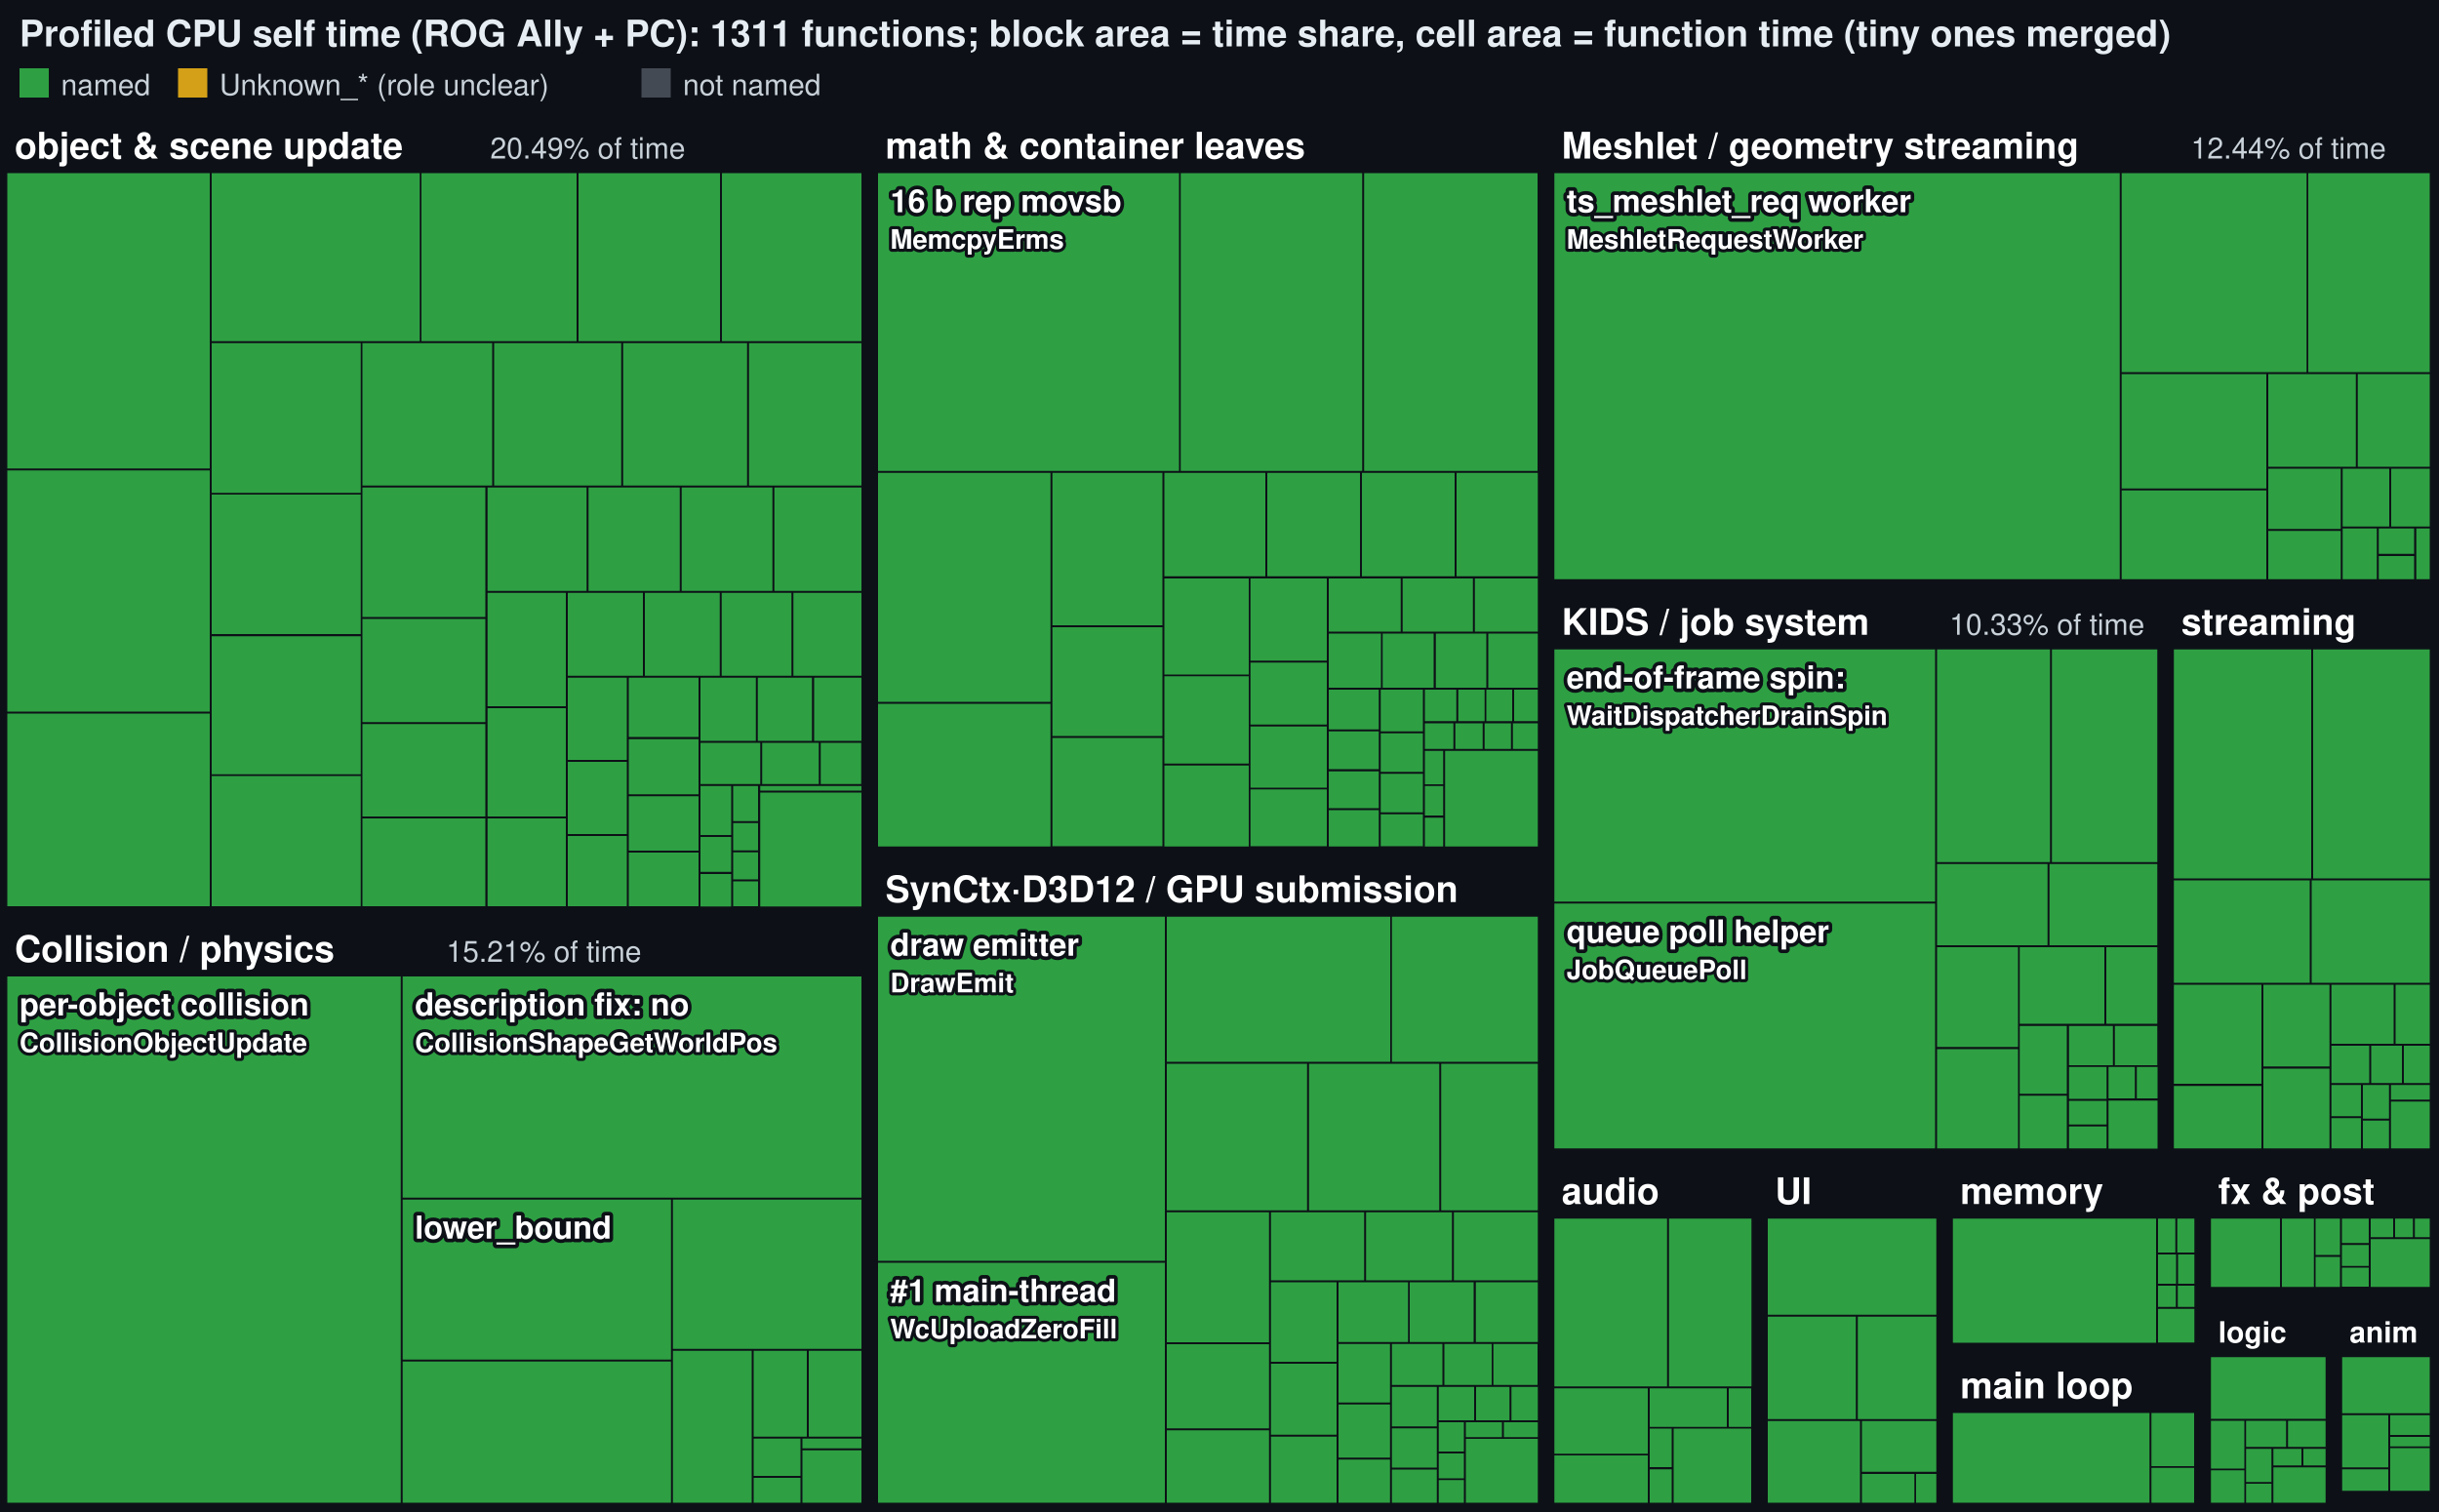
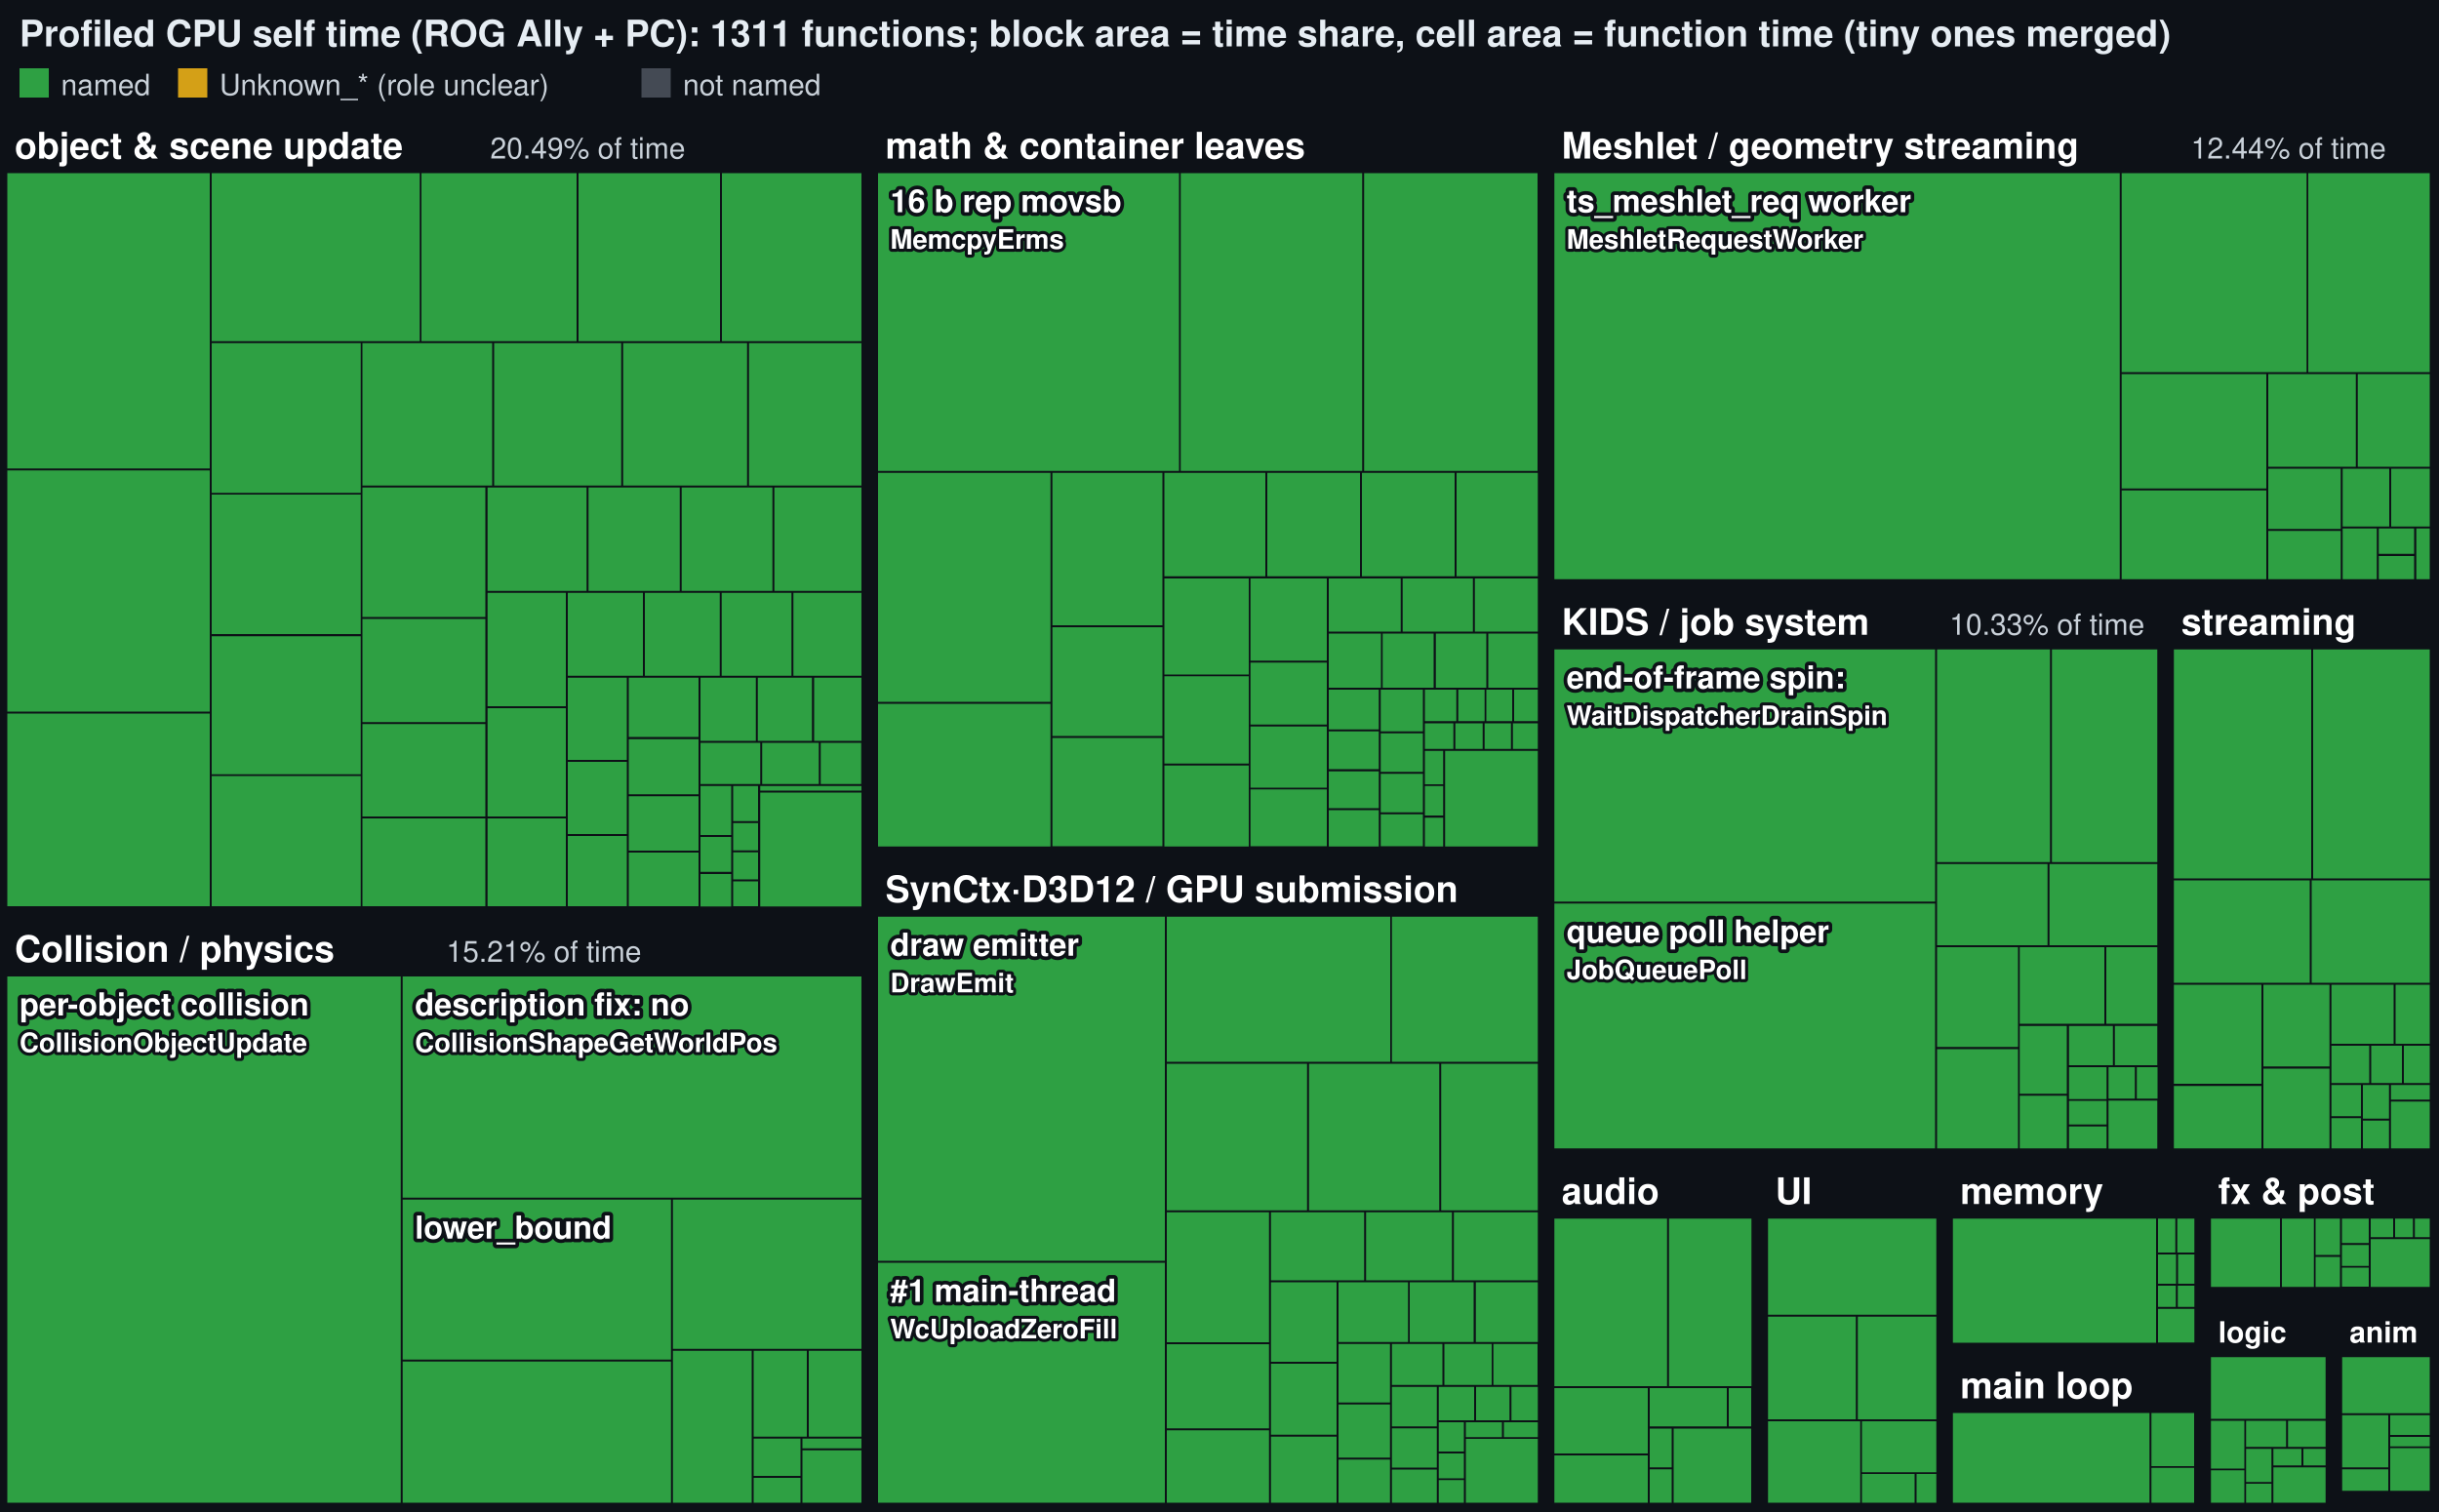
<svg xmlns="http://www.w3.org/2000/svg" viewBox="0 0 1000 620" style="width:100%;height:auto" font-family="Segoe UI,Helvetica,Arial,sans-serif">
  <rect width="100%" height="100%" fill="#0d1117" />
  <text x="8" y="19" fill="#e6edf3" font-size="15" font-weight="700">Profiled CPU self time (ROG Ally + PC): 1311 functions; block area = time share, cell area = function time (tiny ones merged)</text>
  <rect x="8" y="28" width="12" height="12" fill="#2ea043" />
  <text x="25" y="39" fill="#c9d1d9" font-size="12">named</text>
  <rect x="73" y="28" width="12" height="12" fill="#d4a017" />
  <text x="90" y="39" fill="#c9d1d9" font-size="12">Unknown_* (role unclear)</text>
  <rect x="263" y="28" width="12" height="12" fill="#444a54" />
  <text x="280" y="39" fill="#c9d1d9" font-size="12">not named</text>
  <rect x="637.3" y="71.0" width="231.8" height="166.5" fill="#2ea043" />
  <text x="642.3" y="87.0" fill="#fff" font-size="13" font-weight="600" stroke="#0d1117" stroke-width="3" stroke-linejoin="round" paint-order="stroke">ts_meshlet_req worker</text>
  <text x="642.3" y="102.0" fill="#fff" font-size="11" font-weight="600" stroke="#0d1117" stroke-width="2.5" stroke-linejoin="round" paint-order="stroke">MeshletRequestWorker</text>
  <rect x="869.9" y="71.0" width="75.8" height="81.6" fill="#2ea043" />
  <rect x="946.4" y="71.0" width="49.8" height="81.6" fill="#2ea043" />
  <rect x="869.9" y="153.4" width="59.3" height="46.9" fill="#2ea043" />
  <rect x="869.9" y="201.1" width="59.3" height="36.4" fill="#2ea043" />
  <rect x="930.0" y="153.4" width="35.9" height="38.0" fill="#2ea043" />
  <rect x="966.7" y="153.4" width="29.5" height="38.0" fill="#2ea043" />
  <rect x="930.0" y="192.2" width="29.7" height="24.7" fill="#2ea043" />
  <rect x="930.0" y="217.7" width="29.7" height="19.8" fill="#2ea043" />
  <rect x="960.5" y="192.2" width="19.1" height="23.7" fill="#2ea043" />
  <rect x="980.4" y="192.2" width="15.8" height="23.7" fill="#2ea043" />
  <rect x="960.5" y="216.7" width="14.0" height="20.8" fill="#2ea043" />
  <rect x="975.3" y="216.7" width="14.5" height="10.4" fill="#2ea043" />
  <rect x="975.3" y="228.0" width="14.5" height="9.5" fill="#2ea043" />
  <rect x="990.7" y="216.7" width="5.5" height="20.8" fill="#2ea043" />
  <text x="640.3" y="65.0" fill="#fff" font-size="15" font-weight="700" stroke="#0d1117" stroke-width="3" stroke-linejoin="round" paint-order="stroke">Meshlet / geometry streaming</text>
  <text x="898.3" y="65.0" fill="#c9d1d9" font-size="12" font-weight="400" stroke="#0d1117" stroke-width="3" stroke-linejoin="round" paint-order="stroke">12.44% of time</text>
  <rect x="3.0" y="400.4" width="161.3" height="215.8" fill="#2ea043" />
  <text x="8.0" y="416.4" fill="#fff" font-size="13" font-weight="600" stroke="#0d1117" stroke-width="3" stroke-linejoin="round" paint-order="stroke">per-object collision</text>
  <text x="8.0" y="431.4" fill="#fff" font-size="11" font-weight="600" stroke="#0d1117" stroke-width="2.5" stroke-linejoin="round" paint-order="stroke">CollisionObjectUpdate</text>
  <rect x="165.1" y="400.4" width="188.1" height="90.7" fill="#2ea043" />
  <text x="170.1" y="416.4" fill="#fff" font-size="13" font-weight="600" stroke="#0d1117" stroke-width="3" stroke-linejoin="round" paint-order="stroke">description fix: no</text>
  <text x="170.1" y="431.4" fill="#fff" font-size="11" font-weight="600" stroke="#0d1117" stroke-width="2.5" stroke-linejoin="round" paint-order="stroke">CollisionShapeGetWorldPos</text>
  <rect x="165.1" y="491.9" width="110.0" height="65.6" fill="#2ea043" />
  <text x="170.1" y="507.9" fill="#fff" font-size="13" font-weight="600" stroke="#0d1117" stroke-width="3" stroke-linejoin="round" paint-order="stroke">lower_bound</text>
  <rect x="165.1" y="558.3" width="110.0" height="57.9" fill="#2ea043" />
  <rect x="275.9" y="491.9" width="77.3" height="61.2" fill="#2ea043" />
  <rect x="275.9" y="553.9" width="32.3" height="62.3" fill="#2ea043" />
  <rect x="309.0" y="553.9" width="21.8" height="35.2" fill="#2ea043" />
  <rect x="331.6" y="553.9" width="21.6" height="35.2" fill="#2ea043" />
  <rect x="309.0" y="589.9" width="19.2" height="15.3" fill="#2ea043" />
  <rect x="309.0" y="606.0" width="19.2" height="10.2" fill="#2ea043" />
  <rect x="329.0" y="589.9" width="24.2" height="4.0" fill="#2ea043" />
  <rect x="329.0" y="594.7" width="24.2" height="21.5" fill="#2ea043" />
  <text x="6.0" y="394.4" fill="#fff" font-size="15" font-weight="700" stroke="#0d1117" stroke-width="3" stroke-linejoin="round" paint-order="stroke">Collision / physics</text>
  <text x="183.0" y="394.4" fill="#c9d1d9" font-size="12" font-weight="400" stroke="#0d1117" stroke-width="3" stroke-linejoin="round" paint-order="stroke">15.21% of time</text>
  <rect x="360.0" y="375.9" width="117.6" height="141.1" fill="#2ea043" />
  <text x="365.0" y="391.9" fill="#fff" font-size="13" font-weight="600" stroke="#0d1117" stroke-width="3" stroke-linejoin="round" paint-order="stroke">draw emitter</text>
  <text x="365.0" y="406.9" fill="#fff" font-size="11" font-weight="600" stroke="#0d1117" stroke-width="2.5" stroke-linejoin="round" paint-order="stroke">DrawEmit</text>
  <rect x="360.0" y="517.8" width="117.6" height="98.4" fill="#2ea043" />
  <text x="365.0" y="533.8" fill="#fff" font-size="13" font-weight="600" stroke="#0d1117" stroke-width="3" stroke-linejoin="round" paint-order="stroke">#1 main-thread</text>
  <text x="365.0" y="548.8" fill="#fff" font-size="11" font-weight="600" stroke="#0d1117" stroke-width="2.5" stroke-linejoin="round" paint-order="stroke">WcUploadZeroFill</text>
  <rect x="478.4" y="375.9" width="91.6" height="59.5" fill="#2ea043" />
  <rect x="570.7" y="375.9" width="59.8" height="59.5" fill="#2ea043" />
  <rect x="478.4" y="436.2" width="57.5" height="60.1" fill="#2ea043" />
  <rect x="536.7" y="436.2" width="53.4" height="60.1" fill="#2ea043" />
  <rect x="590.9" y="436.2" width="39.6" height="60.1" fill="#2ea043" />
  <rect x="478.4" y="497.1" width="41.9" height="53.3" fill="#2ea043" />
  <rect x="478.4" y="551.2" width="41.9" height="34.5" fill="#2ea043" />
  <rect x="478.4" y="586.5" width="41.9" height="29.7" fill="#2ea043" />
  <rect x="521.1" y="497.1" width="38.2" height="27.9" fill="#2ea043" />
  <rect x="560.1" y="497.1" width="35.2" height="27.9" fill="#2ea043" />
  <rect x="596.1" y="497.1" width="34.4" height="27.9" fill="#2ea043" />
  <rect x="521.1" y="525.8" width="26.9" height="32.6" fill="#2ea043" />
  <rect x="521.1" y="559.2" width="26.9" height="29.1" fill="#2ea043" />
  <rect x="521.1" y="589.1" width="26.9" height="27.1" fill="#2ea043" />
  <rect x="548.8" y="525.8" width="28.5" height="24.5" fill="#2ea043" />
  <rect x="578.0" y="525.8" width="26.2" height="24.5" fill="#2ea043" />
  <rect x="605.1" y="525.8" width="25.4" height="24.5" fill="#2ea043" />
  <rect x="548.8" y="551.1" width="21.1" height="24.0" fill="#2ea043" />
  <rect x="548.8" y="575.9" width="21.1" height="21.8" fill="#2ea043" />
  <rect x="548.8" y="598.5" width="21.1" height="17.7" fill="#2ea043" />
  <rect x="570.7" y="551.1" width="20.7" height="16.8" fill="#2ea043" />
  <rect x="592.2" y="551.1" width="19.4" height="16.8" fill="#2ea043" />
  <rect x="612.3" y="551.1" width="18.1" height="16.8" fill="#2ea043" />
  <rect x="570.7" y="568.7" width="18.4" height="16.2" fill="#2ea043" />
  <rect x="570.7" y="585.7" width="18.4" height="16.1" fill="#2ea043" />
  <rect x="570.7" y="602.6" width="18.4" height="13.6" fill="#2ea043" />
  <rect x="589.9" y="568.7" width="14.5" height="13.7" fill="#2ea043" />
  <rect x="605.2" y="568.7" width="13.7" height="13.7" fill="#2ea043" />
  <rect x="619.7" y="568.7" width="10.8" height="13.7" fill="#2ea043" />
  <rect x="589.9" y="583.2" width="10.3" height="12.0" fill="#2ea043" />
  <rect x="589.9" y="596.0" width="10.3" height="10.2" fill="#2ea043" />
  <rect x="589.9" y="606.9" width="10.3" height="9.3" fill="#2ea043" />
  <rect x="601.0" y="583.2" width="14.8" height="6.1" fill="#2ea043" />
  <rect x="616.6" y="583.2" width="13.9" height="6.1" fill="#2ea043" />
  <rect x="601.0" y="590.0" width="29.5" height="26.2" fill="#2ea043" />
  <text x="363.0" y="369.9" fill="#fff" font-size="15" font-weight="700" stroke="#0d1117" stroke-width="3" stroke-linejoin="round" paint-order="stroke">SynCtx·D3D12 / GPU submission</text>
  <rect x="637.3" y="266.3" width="156.1" height="103.4" fill="#2ea043" />
  <text x="642.3" y="282.3" fill="#fff" font-size="13" font-weight="600" stroke="#0d1117" stroke-width="3" stroke-linejoin="round" paint-order="stroke">end-of-frame spin:</text>
  <text x="642.3" y="297.3" fill="#fff" font-size="11" font-weight="600" stroke="#0d1117" stroke-width="2.5" stroke-linejoin="round" paint-order="stroke">WaitDispatcherDrainSpin</text>
  <rect x="637.3" y="370.5" width="156.1" height="100.4" fill="#2ea043" />
  <text x="642.3" y="386.5" fill="#fff" font-size="13" font-weight="600" stroke="#0d1117" stroke-width="3" stroke-linejoin="round" paint-order="stroke">queue poll helper</text>
  <text x="642.3" y="401.5" fill="#fff" font-size="11" font-weight="600" stroke="#0d1117" stroke-width="2.5" stroke-linejoin="round" paint-order="stroke">JobQueuePoll</text>
  <rect x="794.2" y="266.3" width="46.3" height="87.2" fill="#2ea043" />
  <rect x="841.3" y="266.3" width="43.2" height="87.2" fill="#2ea043" />
  <rect x="794.2" y="354.3" width="45.3" height="33.3" fill="#2ea043" />
  <rect x="840.3" y="354.3" width="44.2" height="33.3" fill="#2ea043" />
  <rect x="794.2" y="388.4" width="33.2" height="40.9" fill="#2ea043" />
  <rect x="794.2" y="430.2" width="33.2" height="40.7" fill="#2ea043" />
  <rect x="828.1" y="388.4" width="34.7" height="31.4" fill="#2ea043" />
  <rect x="863.6" y="388.4" width="20.9" height="31.4" fill="#2ea043" />
  <rect x="828.1" y="420.7" width="19.3" height="27.8" fill="#2ea043" />
  <rect x="828.1" y="449.3" width="19.3" height="21.6" fill="#2ea043" />
  <rect x="848.3" y="420.7" width="18.0" height="16.1" fill="#2ea043" />
  <rect x="867.1" y="420.7" width="17.4" height="16.1" fill="#2ea043" />
-   <rect x="848.3" y="437.5" width="15.4" height="13.1" fill="#2ea043" />
+   <rect x="848.3" y="437.6" width="15.4" height="13.1" fill="#2ea043" />
  <rect x="848.3" y="451.4" width="15.4" height="9.7" fill="#2ea043" />
  <rect x="848.3" y="461.9" width="15.4" height="9.0" fill="#2ea043" />
-   <rect x="864.5" y="437.5" width="10.8" height="12.9" fill="#2ea043" />
-   <rect x="876.1" y="437.5" width="8.5" height="12.9" fill="#2ea043" />
-   <rect x="864.5" y="451.3" width="20.1" height="19.7" fill="#2ea043" />
+   <rect x="864.5" y="437.6" width="10.8" height="12.9" fill="#2ea043" />
+   <rect x="876.1" y="437.6" width="8.5" height="12.9" fill="#2ea043" />
+   <rect x="864.5" y="451.3" width="20.0" height="19.7" fill="#2ea043" />
  <text x="640.3" y="260.3" fill="#fff" font-size="15" font-weight="700" stroke="#0d1117" stroke-width="3" stroke-linejoin="round" paint-order="stroke">KIDS / job system</text>
  <text x="799.3" y="260.3" fill="#c9d1d9" font-size="12" font-weight="400" stroke="#0d1117" stroke-width="3" stroke-linejoin="round" paint-order="stroke">10.33% of time</text>
  <rect x="360.0" y="71.0" width="123.4" height="122.1" fill="#2ea043" />
  <text x="365.0" y="87.0" fill="#fff" font-size="13" font-weight="600" stroke="#0d1117" stroke-width="3" stroke-linejoin="round" paint-order="stroke">16 b rep movsb</text>
  <text x="365.0" y="102.0" fill="#fff" font-size="11" font-weight="600" stroke="#0d1117" stroke-width="2.5" stroke-linejoin="round" paint-order="stroke">MemcpyErms</text>
  <rect x="484.1" y="71.0" width="74.4" height="122.1" fill="#2ea043" />
  <rect x="559.3" y="71.0" width="71.1" height="122.1" fill="#2ea043" />
  <rect x="360.0" y="193.9" width="70.7" height="93.9" fill="#2ea043" />
  <rect x="360.0" y="288.6" width="70.7" height="58.5" fill="#2ea043" />
  <rect x="431.5" y="193.9" width="45.1" height="62.5" fill="#2ea043" />
  <rect x="431.5" y="257.2" width="45.1" height="44.6" fill="#2ea043" />
  <rect x="431.5" y="302.6" width="45.1" height="44.4" fill="#2ea043" />
  <rect x="477.4" y="193.9" width="41.4" height="42.4" fill="#2ea043" />
  <rect x="519.6" y="193.9" width="38.0" height="42.4" fill="#2ea043" />
  <rect x="558.4" y="193.9" width="38.0" height="42.4" fill="#2ea043" />
  <rect x="597.2" y="193.9" width="33.3" height="42.4" fill="#2ea043" />
  <rect x="477.4" y="237.2" width="34.6" height="39.4" fill="#2ea043" />
  <rect x="477.4" y="277.3" width="34.6" height="35.8" fill="#2ea043" />
  <rect x="477.4" y="313.9" width="34.6" height="33.2" fill="#2ea043" />
  <rect x="512.7" y="237.2" width="31.3" height="33.7" fill="#2ea043" />
  <rect x="512.7" y="271.7" width="31.3" height="25.4" fill="#2ea043" />
  <rect x="512.7" y="297.9" width="31.3" height="25.1" fill="#2ea043" />
  <rect x="512.7" y="323.7" width="31.3" height="23.3" fill="#2ea043" />
  <rect x="544.8" y="237.2" width="29.5" height="21.8" fill="#2ea043" />
  <rect x="575.1" y="237.2" width="28.8" height="21.8" fill="#2ea043" />
  <rect x="604.7" y="237.2" width="25.8" height="21.8" fill="#2ea043" />
  <rect x="544.8" y="259.8" width="21.4" height="22.2" fill="#2ea043" />
  <rect x="566.9" y="259.8" width="20.9" height="22.2" fill="#2ea043" />
  <rect x="588.7" y="259.8" width="20.7" height="22.2" fill="#2ea043" />
  <rect x="610.2" y="259.8" width="20.3" height="22.2" fill="#2ea043" />
  <rect x="544.8" y="282.8" width="20.5" height="16.3" fill="#2ea043" />
  <rect x="544.8" y="299.9" width="20.5" height="15.5" fill="#2ea043" />
  <rect x="544.8" y="316.3" width="20.5" height="15.1" fill="#2ea043" />
  <rect x="544.8" y="332.2" width="20.5" height="14.9" fill="#2ea043" />
  <rect x="566.1" y="282.8" width="17.3" height="17.1" fill="#2ea043" />
  <rect x="566.1" y="300.7" width="17.3" height="15.8" fill="#2ea043" />
  <rect x="566.1" y="317.3" width="17.3" height="15.8" fill="#2ea043" />
  <rect x="566.1" y="333.9" width="17.3" height="13.1" fill="#2ea043" />
  <rect x="584.2" y="282.8" width="12.9" height="12.9" fill="#2ea043" />
  <rect x="597.9" y="282.8" width="10.8" height="12.9" fill="#2ea043" />
  <rect x="609.4" y="282.8" width="10.6" height="12.9" fill="#2ea043" />
  <rect x="620.8" y="282.8" width="9.7" height="12.9" fill="#2ea043" />
  <rect x="584.2" y="296.6" width="11.7" height="10.5" fill="#2ea043" />
  <rect x="596.7" y="296.6" width="11.2" height="10.5" fill="#2ea043" />
  <rect x="608.7" y="296.6" width="10.8" height="10.5" fill="#2ea043" />
  <rect x="620.3" y="296.6" width="10.2" height="10.5" fill="#2ea043" />
  <rect x="584.2" y="307.9" width="7.5" height="13.7" fill="#2ea043" />
  <rect x="584.2" y="322.3" width="7.5" height="12.1" fill="#2ea043" />
  <rect x="584.2" y="335.3" width="7.5" height="11.8" fill="#2ea043" />
  <rect x="592.5" y="307.9" width="38.0" height="39.2" fill="#2ea043" />
  <text x="363.0" y="65.0" fill="#fff" font-size="15" font-weight="700" stroke="#0d1117" stroke-width="3" stroke-linejoin="round" paint-order="stroke">math &amp; container leaves</text>
  <rect x="3.0" y="71.0" width="83.0" height="121.1" fill="#2ea043" />
  <rect x="3.0" y="192.9" width="83.0" height="98.9" fill="#2ea043" />
  <rect x="3.0" y="292.6" width="83.0" height="79.0" fill="#2ea043" />
  <rect x="86.8" y="71.0" width="85.3" height="68.9" fill="#2ea043" />
  <rect x="172.8" y="71.0" width="63.6" height="68.9" fill="#2ea043" />
  <rect x="237.2" y="71.0" width="58.0" height="68.9" fill="#2ea043" />
  <rect x="296.0" y="71.0" width="57.2" height="68.9" fill="#2ea043" />
  <rect x="86.8" y="140.7" width="61.1" height="61.4" fill="#2ea043" />
  <rect x="86.8" y="202.8" width="61.1" height="57.2" fill="#2ea043" />
  <rect x="86.8" y="260.9" width="61.1" height="56.6" fill="#2ea043" />
  <rect x="86.8" y="318.2" width="61.1" height="53.4" fill="#2ea043" />
  <rect x="148.6" y="140.7" width="53.2" height="58.4" fill="#2ea043" />
  <rect x="202.6" y="140.7" width="52.1" height="58.4" fill="#2ea043" />
  <rect x="255.5" y="140.7" width="50.8" height="58.4" fill="#2ea043" />
  <rect x="307.1" y="140.7" width="46.1" height="58.4" fill="#2ea043" />
  <rect x="148.6" y="199.9" width="50.4" height="53.1" fill="#2ea043" />
  <rect x="148.6" y="253.8" width="50.4" height="42.3" fill="#2ea043" />
  <rect x="148.6" y="296.9" width="50.4" height="37.9" fill="#2ea043" />
  <rect x="148.6" y="335.6" width="50.4" height="36.0" fill="#2ea043" />
  <rect x="199.9" y="199.9" width="40.6" height="42.4" fill="#2ea043" />
  <rect x="241.3" y="199.9" width="37.4" height="42.4" fill="#2ea043" />
  <rect x="279.5" y="199.9" width="37.2" height="42.4" fill="#2ea043" />
  <rect x="317.5" y="199.9" width="35.7" height="42.4" fill="#2ea043" />
  <rect x="199.9" y="243.1" width="32.1" height="46.5" fill="#2ea043" />
  <rect x="199.9" y="290.4" width="32.1" height="44.4" fill="#2ea043" />
  <rect x="199.9" y="335.6" width="32.1" height="36.0" fill="#2ea043" />
  <rect x="232.8" y="243.1" width="30.8" height="34.0" fill="#2ea043" />
  <rect x="264.4" y="243.1" width="30.7" height="34.0" fill="#2ea043" />
  <rect x="295.9" y="243.1" width="28.6" height="34.0" fill="#2ea043" />
  <rect x="325.3" y="243.1" width="27.9" height="34.0" fill="#2ea043" />
  <rect x="232.8" y="277.9" width="24.2" height="33.7" fill="#2ea043" />
  <rect x="232.8" y="312.4" width="24.2" height="29.6" fill="#2ea043" />
  <rect x="232.8" y="342.8" width="24.2" height="28.8" fill="#2ea043" />
  <rect x="257.8" y="277.9" width="28.6" height="24.3" fill="#2ea043" />
  <rect x="257.8" y="303.1" width="28.6" height="22.6" fill="#2ea043" />
  <rect x="257.8" y="326.5" width="28.6" height="22.3" fill="#2ea043" />
  <rect x="257.8" y="349.6" width="28.6" height="22.0" fill="#2ea043" />
  <rect x="287.2" y="277.9" width="22.7" height="25.9" fill="#2ea043" />
  <rect x="310.7" y="277.9" width="22.2" height="25.9" fill="#2ea043" />
  <rect x="333.8" y="277.9" width="19.4" height="25.9" fill="#2ea043" />
  <rect x="287.2" y="304.6" width="24.5" height="16.9" fill="#2ea043" />
  <rect x="312.5" y="304.6" width="23.2" height="16.9" fill="#2ea043" />
  <rect x="336.5" y="304.6" width="16.6" height="16.9" fill="#2ea043" />
  <rect x="287.2" y="322.3" width="12.6" height="20.1" fill="#2ea043" />
  <rect x="287.2" y="343.2" width="12.6" height="14.3" fill="#2ea043" />
  <rect x="287.2" y="358.4" width="12.6" height="13.3" fill="#2ea043" />
  <rect x="300.6" y="322.3" width="10.2" height="14.4" fill="#2ea043" />
  <rect x="300.6" y="337.5" width="10.2" height="11.2" fill="#2ea043" />
  <rect x="300.6" y="349.5" width="10.2" height="11.1" fill="#2ea043" />
  <rect x="300.6" y="361.4" width="10.2" height="10.2" fill="#2ea043" />
  <rect x="311.7" y="322.3" width="41.5" height="1.9" fill="#2ea043" />
  <rect x="311.7" y="325.0" width="41.5" height="46.7" fill="#2ea043" />
  <text x="6.0" y="65.0" fill="#fff" font-size="15" font-weight="700" stroke="#0d1117" stroke-width="3" stroke-linejoin="round" paint-order="stroke">object &amp; scene update</text>
  <text x="201.0" y="65.0" fill="#c9d1d9" font-size="12" font-weight="400" stroke="#0d1117" stroke-width="3" stroke-linejoin="round" paint-order="stroke">20.49% of time</text>
  <rect x="800.7" y="499.7" width="83.3" height="50.9" fill="#2ea043" />
  <rect x="884.8" y="499.7" width="7.1" height="13.9" fill="#2ea043" />
  <rect x="892.7" y="499.7" width="7.0" height="13.9" fill="#2ea043" />
  <rect x="884.8" y="514.4" width="7.4" height="12.0" fill="#2ea043" />
  <rect x="893.0" y="514.4" width="6.7" height="12.0" fill="#2ea043" />
  <rect x="884.8" y="527.2" width="7.3" height="8.7" fill="#2ea043" />
  <rect x="892.9" y="527.2" width="6.8" height="8.7" fill="#2ea043" />
  <rect x="884.8" y="536.7" width="14.9" height="13.8" fill="#2ea043" />
  <text x="803.7" y="493.7" fill="#fff" font-size="15" font-weight="700" stroke="#0d1117" stroke-width="3" stroke-linejoin="round" paint-order="stroke">memory</text>
  <rect x="891.3" y="266.3" width="56.3" height="93.9" fill="#2ea043" />
  <rect x="948.4" y="266.3" width="47.8" height="93.9" fill="#2ea043" />
  <rect x="891.3" y="361.0" width="55.7" height="42.0" fill="#2ea043" />
  <rect x="947.8" y="361.0" width="48.4" height="42.0" fill="#2ea043" />
  <rect x="891.3" y="403.8" width="35.9" height="40.6" fill="#2ea043" />
  <rect x="891.3" y="445.3" width="35.9" height="25.6" fill="#2ea043" />
  <rect x="928.0" y="403.8" width="27.1" height="33.5" fill="#2ea043" />
  <rect x="928.0" y="438.2" width="27.1" height="32.7" fill="#2ea043" />
  <rect x="955.9" y="403.8" width="25.5" height="24.2" fill="#2ea043" />
  <rect x="982.2" y="403.8" width="14.0" height="24.2" fill="#2ea043" />
  <rect x="955.9" y="428.8" width="15.5" height="15.3" fill="#2ea043" />
  <rect x="972.2" y="428.8" width="12.6" height="15.3" fill="#2ea043" />
  <rect x="985.6" y="428.8" width="10.6" height="15.3" fill="#2ea043" />
  <rect x="955.9" y="444.9" width="12.1" height="12.8" fill="#2ea043" />
  <rect x="955.9" y="458.5" width="12.1" height="12.4" fill="#2ea043" />
  <rect x="968.8" y="444.9" width="10.7" height="13.8" fill="#2ea043" />
  <rect x="968.8" y="459.5" width="10.7" height="11.4" fill="#2ea043" />
  <rect x="980.3" y="444.9" width="15.9" height="6.0" fill="#2ea043" />
  <rect x="980.3" y="451.7" width="15.9" height="19.2" fill="#2ea043" />
  <text x="894.3" y="260.3" fill="#fff" font-size="15" font-weight="700" stroke="#0d1117" stroke-width="3" stroke-linejoin="round" paint-order="stroke">streaming</text>
  <rect x="800.7" y="579.4" width="80.6" height="36.8" fill="#2ea043" />
  <rect x="882.1" y="579.4" width="17.5" height="21.8" fill="#2ea043" />
  <rect x="882.1" y="601.9" width="17.5" height="14.3" fill="#2ea043" />
  <text x="803.7" y="573.4" fill="#fff" font-size="15" font-weight="700" stroke="#0d1117" stroke-width="3" stroke-linejoin="round" paint-order="stroke">main loop</text>
-   <rect x="637.3" y="499.7" width="46.2" height="68.8" fill="#2ea043" />
-   <rect x="684.3" y="499.7" width="33.8" height="68.8" fill="#2ea043" />
-   <rect x="637.3" y="569.3" width="38.3" height="26.8" fill="#2ea043" />
+   <rect x="637.3" y="499.7" width="46.2" height="68.7" fill="#2ea043" />
+   <rect x="684.3" y="499.7" width="33.8" height="68.7" fill="#2ea043" />
+   <rect x="637.3" y="569.2" width="38.3" height="26.8" fill="#2ea043" />
  <rect x="637.3" y="596.8" width="38.3" height="19.4" fill="#2ea043" />
-   <rect x="676.4" y="569.3" width="31.6" height="15.8" fill="#2ea043" />
-   <rect x="708.8" y="569.3" width="9.2" height="15.8" fill="#2ea043" />
-   <rect x="676.4" y="585.8" width="9.0" height="15.8" fill="#2ea043" />
+   <rect x="676.4" y="569.2" width="31.6" height="15.7" fill="#2ea043" />
+   <rect x="708.8" y="569.2" width="9.2" height="15.7" fill="#2ea043" />
+   <rect x="676.4" y="585.8" width="9.0" height="15.9" fill="#2ea043" />
  <rect x="676.4" y="602.5" width="9.0" height="13.7" fill="#2ea043" />
  <rect x="686.2" y="585.8" width="31.8" height="30.4" fill="#2ea043" />
  <text x="640.3" y="493.7" fill="#fff" font-size="15" font-weight="700" stroke="#0d1117" stroke-width="3" stroke-linejoin="round" paint-order="stroke">audio</text>
-   <rect x="724.8" y="499.7" width="69.1" height="39.4" fill="#2ea043" />
-   <rect x="724.8" y="539.9" width="36.1" height="42.0" fill="#2ea043" />
-   <rect x="761.7" y="539.9" width="32.2" height="42.0" fill="#2ea043" />
-   <rect x="724.8" y="582.7" width="37.8" height="33.5" fill="#2ea043" />
-   <rect x="763.4" y="582.7" width="30.5" height="20.8" fill="#2ea043" />
-   <rect x="763.4" y="604.4" width="21.5" height="11.8" fill="#2ea043" />
-   <rect x="785.6" y="604.4" width="8.3" height="11.8" fill="#2ea043" />
-   <text x="727.8" y="493.7" fill="#fff" font-size="15" font-weight="700" stroke="#0d1117" stroke-width="3" stroke-linejoin="round" paint-order="stroke">UI</text>
+   <rect x="724.9" y="499.7" width="69.0" height="39.4" fill="#2ea043" />
+   <rect x="724.9" y="539.9" width="36.0" height="42.1" fill="#2ea043" />
+   <rect x="761.7" y="539.9" width="32.2" height="42.1" fill="#2ea043" />
+   <rect x="724.9" y="582.8" width="37.8" height="33.4" fill="#2ea043" />
+   <rect x="763.4" y="582.8" width="30.5" height="20.9" fill="#2ea043" />
+   <rect x="763.4" y="604.4" width="21.6" height="11.8" fill="#2ea043" />
+   <rect x="785.8" y="604.4" width="8.1" height="11.8" fill="#2ea043" />
+   <text x="727.9" y="493.7" fill="#fff" font-size="15" font-weight="700" stroke="#0d1117" stroke-width="3" stroke-linejoin="round" paint-order="stroke">UI</text>
  <rect x="906.5" y="556.5" width="47.0" height="25.3" fill="#2ea043" />
  <rect x="906.5" y="582.6" width="13.7" height="19.6" fill="#2ea043" />
  <rect x="906.5" y="602.9" width="13.7" height="13.3" fill="#2ea043" />
  <rect x="920.9" y="582.6" width="16.4" height="10.7" fill="#2ea043" />
  <rect x="938.1" y="582.6" width="15.4" height="10.7" fill="#2ea043" />
  <rect x="920.9" y="594.1" width="10.4" height="13.6" fill="#2ea043" />
  <rect x="920.9" y="608.4" width="10.4" height="7.8" fill="#2ea043" />
  <rect x="932.1" y="594.1" width="11.5" height="6.8" fill="#2ea043" />
  <rect x="944.4" y="594.1" width="9.1" height="6.8" fill="#2ea043" />
  <rect x="932.1" y="601.7" width="21.4" height="14.5" fill="#2ea043" />
  <text x="909.5" y="550.5" fill="#fff" font-size="12" font-weight="700" stroke="#0d1117" stroke-width="3" stroke-linejoin="round" paint-order="stroke">logic</text>
  <rect x="906.5" y="499.7" width="28.3" height="28.0" fill="#2ea043" />
  <rect x="935.6" y="499.7" width="13.1" height="28.0" fill="#2ea043" />
  <rect x="949.4" y="499.7" width="10.0" height="14.9" fill="#2ea043" />
  <rect x="949.4" y="515.4" width="10.0" height="12.3" fill="#2ea043" />
  <rect x="960.2" y="499.7" width="11.0" height="10.0" fill="#2ea043" />
  <rect x="960.2" y="510.5" width="11.0" height="8.6" fill="#2ea043" />
  <rect x="960.2" y="519.8" width="11.0" height="7.8" fill="#2ea043" />
  <rect x="972.0" y="499.7" width="9.2" height="7.6" fill="#2ea043" />
  <rect x="982.0" y="499.7" width="7.3" height="7.6" fill="#2ea043" />
  <rect x="990.1" y="499.7" width="6.1" height="7.6" fill="#2ea043" />
  <rect x="972.0" y="508.1" width="24.2" height="19.6" fill="#2ea043" />
  <text x="909.5" y="493.7" fill="#fff" font-size="15" font-weight="700" stroke="#0d1117" stroke-width="3" stroke-linejoin="round" paint-order="stroke">fx &amp; post</text>
  <rect x="960.3" y="556.5" width="35.9" height="23.0" fill="#2ea043" />
  <rect x="960.3" y="580.3" width="18.9" height="21.4" fill="#2ea043" />
  <rect x="960.3" y="602.5" width="18.9" height="8.8" fill="#2ea043" />
  <rect x="980.0" y="580.3" width="16.2" height="8.1" fill="#2ea043" />
  <rect x="980.0" y="589.2" width="16.2" height="3.9" fill="#2ea043" />
  <rect x="980.0" y="593.8" width="16.2" height="17.5" fill="#2ea043" />
  <text x="963.3" y="550.5" fill="#fff" font-size="12" font-weight="700" stroke="#0d1117" stroke-width="3" stroke-linejoin="round" paint-order="stroke">anim</text>
</svg>
